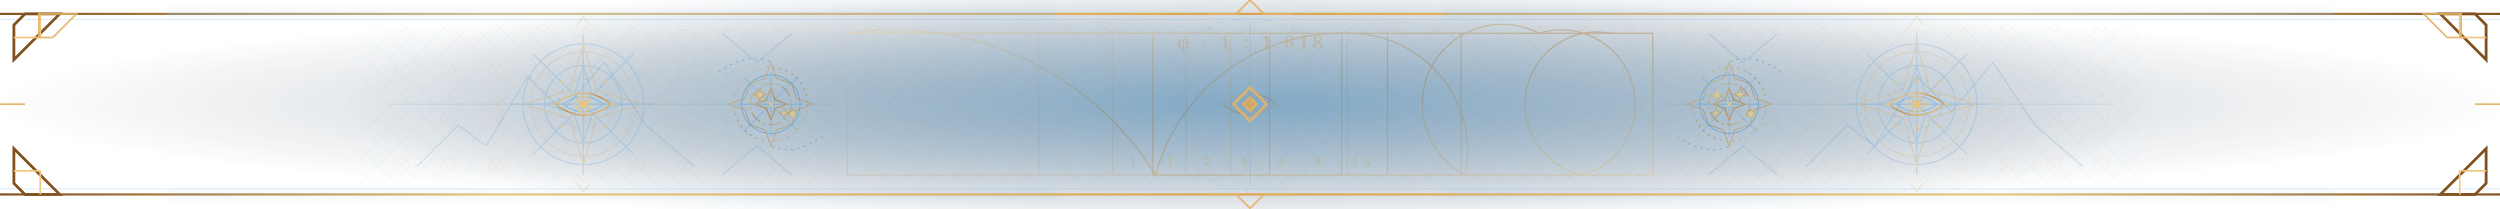
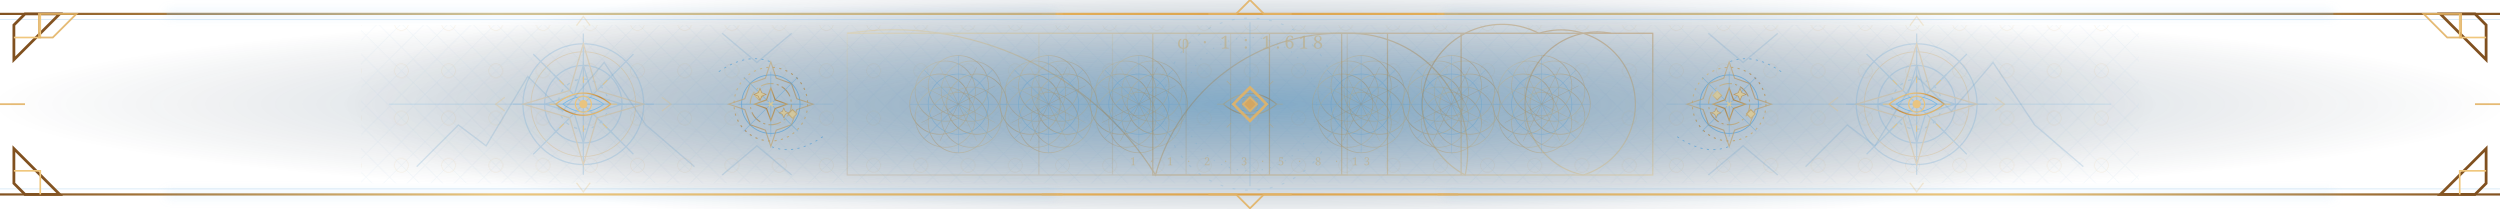
<svg xmlns="http://www.w3.org/2000/svg" viewBox="0 0 1800 150" preserveAspectRatio="none">
  <defs>
    <linearGradient id="gold" x1="0" y1="0" x2="1" y2="0">
      <stop stop-color="#80501f" />
      <stop offset=".2" stop-color="#f2c879" />
      <stop offset=".5" stop-color="#dca44e" />
      <stop offset=".8" stop-color="#f2c879" />
      <stop offset="1" stop-color="#80501f" />
    </linearGradient>
    <radialGradient id="aura">
      <stop stop-color="#236a9d" stop-opacity=".34" />
      <stop offset=".55" stop-color="#12436b" stop-opacity=".16" />
      <stop offset="1" stop-color="#071321" stop-opacity="0" />
    </radialGradient>
    <filter id="glow">
      <feGaussianBlur stdDeviation="4" />
    </filter>
    <g id="ward" fill="none" stroke="#6ca8d5" stroke-width="1.15" opacity=".28">
      <circle r="53" />
      <circle r="46" stroke="#d5a85e" stroke-width=".8" />
      <circle r="34" />
      <circle r="22" stroke-dasharray="3 5" />
      <path d="M0-62V62M-62 0H62M-44-44L44 44M44-44L-44 44" />
      <path d="M0-53L12-12 53 0 12 12 0 53-12 12-53 0-12-12Z" stroke="#d5a85e" />
      <path d="M0-34L8-8 34 0 8 8 0 34-8 8-34 0-8-8Z" />
      <path d="M-26-26L-17-17M26-26L17-17M-26 26L-17 17M26 26L17 17" />
      <path d="M-6-69L0-77 6-69M-6 69L0 77 6 69M-69-6L-77 0-69 6M69-6L77 0 69 6" stroke="#e7bd72" />
    </g>
    <linearGradient id="arcaneGold" x1="0" y1="0" x2="1" y2="1">
      <stop stop-color="#ffe3a0" />
      <stop offset=".5" stop-color="#c58a3b" />
      <stop offset="1" stop-color="#f2cf86" />
    </linearGradient>
    <pattern id="sacredGrid" width="34" height="34" patternUnits="userSpaceOnUse">
      <path d="M17 0L34 17 17 34 0 17Z M0 0L34 34M34 0L0 34" fill="none" stroke="#6ca8d5" stroke-width=".45" opacity=".22" />
      <circle cx="17" cy="17" r="5" fill="none" stroke="#d7a85e" stroke-width=".5" opacity=".35" />
    </pattern>
    <g id="starSnare" fill="none" stroke="url(#arcaneGold)" stroke-width="1">
      <circle r="34" stroke-dasharray="2 4" opacity=".85" />
      <circle r="27" stroke="#75b8e8" stroke-width=".8" />
      <circle r="19" stroke-dasharray="12 3 2 3" opacity=".8" />
      <path d="M0-39L5-24 19-19 24-5 39 0 24 5 19 19 5 24 0 39-5 24-19 19-24 5-39 0-24-5-19-19-5-24Z" opacity=".65" />
      <path d="M-25-25L25 25M25-25L-25 25M0-30V30M-30 0H30" stroke="#75b8e8" stroke-width=".65" opacity=".65" />
      <path d="M0-15L4-4 15 0 4 4 0 15-4 4-15 0-4-4Z" stroke-width="1.1" />
      <path d="M-15-8L-11-12-7-8-11-4Z M16 9L20 5 24 9 20 13Z" fill="#ffe3a0" />
      <path d="M-2-2L2 2M-2 2L2-2" stroke="#ffe3a0" stroke-width="1.5" />
    </g>
    <g id="capturedStar" fill="#ffe3a0" stroke="#d49a4d" stroke-width=".7">
      <path d="M0-7L2-2 7 0 2 2 0 7-2 2-7 0-2-2Z" />
    </g>
+     <g id="vesicaMesh" fill="none" stroke="url(#arcaneGold)" stroke-width=".85">
+       <circle r="31" stroke="#75b8e8" stroke-width=".8" opacity=".8" />
+       <circle cx="-19" cy="0" r="31" opacity=".75" />
+       <circle cx="19" cy="0" r="31" opacity=".75" />
+       <circle cx="0" cy="-19" r="31" opacity=".65" />
+       <circle cx="0" cy="19" r="31" opacity=".65" />
+       <circle cx="-13.4" cy="-13.4" r="31" opacity=".55" />
+       <circle cx="13.4" cy="-13.4" r="31" opacity=".55" />
+       <circle cx="-13.4" cy="13.4" r="31" opacity=".55" />
+       <circle cx="13.4" cy="13.4" r="31" opacity=".55" />
+       <path d="M-50 0H50M0-50V50M-35-35L35 35M35-35L-35 35" stroke="#75b8e8" stroke-width=".55" opacity=".7" />
+       <path d="M-38-19L38 19M-38 19L38-19M-19-38L19 38M19-38L-19 38" stroke-width=".5" opacity=".6" />
+     </g>
    <g id="arcaneEye" fill="none" stroke="url(#arcaneGold)" stroke-width="1.4" stroke-linejoin="round">
      <path d="M-31 0Q0-25 31 0Q0 25-31 0Z" />
      <path d="M-23 0Q0-17 23 0Q0 17-23 0Z" stroke="#75b8e8" stroke-width=".9" />
      <circle r="9" stroke="#e9c47f" />
      <circle r="4" fill="#e9c47f" stroke="#e9c47f" />
      <path d="M0-31V-24M0 24V31M-38 0H-31M31 0H38M-27-27L-22-22M27-27L22-22M-27 27L-22 22M27 27L22 22" stroke="#e9c47f" stroke-width="1" />
    </g>
  </defs>
  <rect width="1800" height="150" fill="url(#aura)" />
  <rect x="260" y="18" width="1280" height="114" fill="url(#sacredGrid)" opacity=".36" />
-   <g fill="none" stroke="url(#arcaneGold)" stroke-width=".9" opacity=".42">
+   <g opacity=".58">
+     <g transform="translate(690 75) scale(.70)">
+       <use href="#vesicaMesh" />
+     </g>
+     <g transform="translate(755 75) scale(.70)">
+       <use href="#vesicaMesh" />
+     </g>
+     <g transform="translate(820 75) scale(.70)">
+       <use href="#vesicaMesh" />
+     </g>
+     <g transform="translate(980 75) scale(.70)">
+       <use href="#vesicaMesh" />
+     </g>
+     <g transform="translate(1045 75) scale(.70)">
+       <use href="#vesicaMesh" />
+     </g>
+     <g transform="translate(1110 75) scale(.70)">
+       <use href="#vesicaMesh" />
+     </g>
+   </g>
+ \n
+ <g fill="none" stroke="url(#arcaneGold)" stroke-width=".9" opacity=".42">
    <path d="M610 24H1190V126H830V24H1052V126H914V24H999V126H966V24H979" />
    <path d="M610 24A222 222 0 0 1 832 126A138 138 0 0 1 970 24A85 85 0 0 1 1055 126A53 53 0 0 1 1108 24A32 32 0 0 1 1140 126A20 20 0 0 1 1160 24" />
    <path d="M1190 24H610V126H970V24H748V126H886V24H801V126H854V24H821" opacity=".45" />
  </g>
  <g transform="translate(900 75) scale(.62)" opacity=".58">
    <use href="#arcaneEye" />
  </g>
  <g fill="none" stroke="#8bc3e8" stroke-width=".8" opacity=".28">
    <path d="M280 75H600M1200 75H1520M900 16V134" />
    <circle cx="900" cy="75" r="62" stroke-dasharray="2 7" />
    <circle cx="900" cy="75" r="48" stroke-dasharray="1 5" />
  </g>
  <g fill="#e7c27e" font-family="Georgia,serif" opacity=".58" text-anchor="middle">
    <text x="900" y="35" font-size="13" letter-spacing="3">φ · 1 : 1.618</text>
    <text x="900" y="119" font-size="8" letter-spacing="4">1  ·  1  ·  2  ·  3  ·  5  ·  8  ·  13</text>
  </g>
  <g transform="translate(555 75) scale(.78)" opacity=".88">
    <use href="#starSnare" />
    <use href="#capturedStar" transform="translate(-10 -9) scale(.8)" />
    <use href="#capturedStar" transform="translate(12 8) scale(.65)" />
    <path d="M-48-30Q-22-48 0-39M48 30Q22 48 0 39" fill="none" stroke="#75b8e8" stroke-width=".8" stroke-dasharray="2 4" />
  </g>
  <g transform="translate(1245 75) scale(.78)" opacity=".88">
    <use href="#starSnare" />
    <use href="#capturedStar" transform="translate(10 -9) scale(.8)" />
    <use href="#capturedStar" transform="translate(-12 8) scale(.65)" />
    <path d="M-48 30Q-22 48 0 39M48-30Q22-48 0-39" fill="none" stroke="#75b8e8" stroke-width=".8" stroke-dasharray="2 4" />
  </g>
\n<ellipse cx="900" cy="75" rx="650" ry="100" fill="url(#aura)" />
  <path d="M0 10H1800M0 140H1800" stroke="url(#gold)" stroke-width="1.6" />
  <path d="M0 14H1800M0 136H1800" stroke="#80b9e5" stroke-width=".65" opacity=".3" />
  <path d="M18 10L43 10 25 28 10 43V18ZM1782 10H1757L1775 28 1790 43V18ZM18 140L43 140 25 122 10 107V132ZM1782 140H1757L1775 122 1790 107V132Z" fill="none" stroke="url(#gold)" stroke-width="2" />
  <path d="M10 27L29 27 29 10M1790 27L1771 27 1771 10M10 123L29 123 29 140M1790 123L1771 123 1771 140" fill="none" stroke="#f0c77d" stroke-width="1.2" />
  <g transform="translate(420 75) scale(.82)">
    <use href="#ward" />
    <use href="#arcaneEye" transform="scale(.78)" />
  </g>
  <g transform="translate(1380 75) scale(.82)">
    <use href="#ward" />
    <use href="#arcaneEye" transform="scale(.78)" />
  </g>
  <g fill="none" stroke="#5f9bc9" stroke-width="1" opacity=".22">
    <path d="M300 120L330 90 350 105 380 55 405 80 435 45 465 90 500 120M1300 120L1330 90 1350 105 1380 55 1405 80 1435 45 1465 90 1500 120" />
    <path d="M520 24L545 45 570 24M1230 24L1255 45 1280 24M520 126L545 105 570 126M1230 126L1255 105 1280 126" />
  </g>
  <g fill="none" stroke="#e2b365" stroke-width="1.3" opacity=".9">
    <path d="M0 75H18M1782 75H1800M28 10L55 10 38 27 28 27ZM1772 10L1745 10 1762 27 1772 27Z" />
    <path d="M870 10L890 10 900 0 910 10 930 10M870 140L890 140 900 150 910 140 930 140" />
    <path d="M888 75L900 63 912 75 900 87Z" stroke-width="2" />
    <path d="M895 75L900 70 905 75 900 80Z" fill="#d9a65b" />
    <path d="M750 10L765 10M1035 10L1050 10M750 140L765 140M1035 140L1050 140" />
  </g>
  <path d="M120 10H760M1040 10H1680M120 140H760M1040 140H1680" stroke="#53a7e8" stroke-width="3" opacity=".2" filter="url(#glow)" />
  <path d="M120 10H760M1040 10H1680" stroke="#7ab9e9" stroke-width=".8" opacity=".4" />
</svg>
